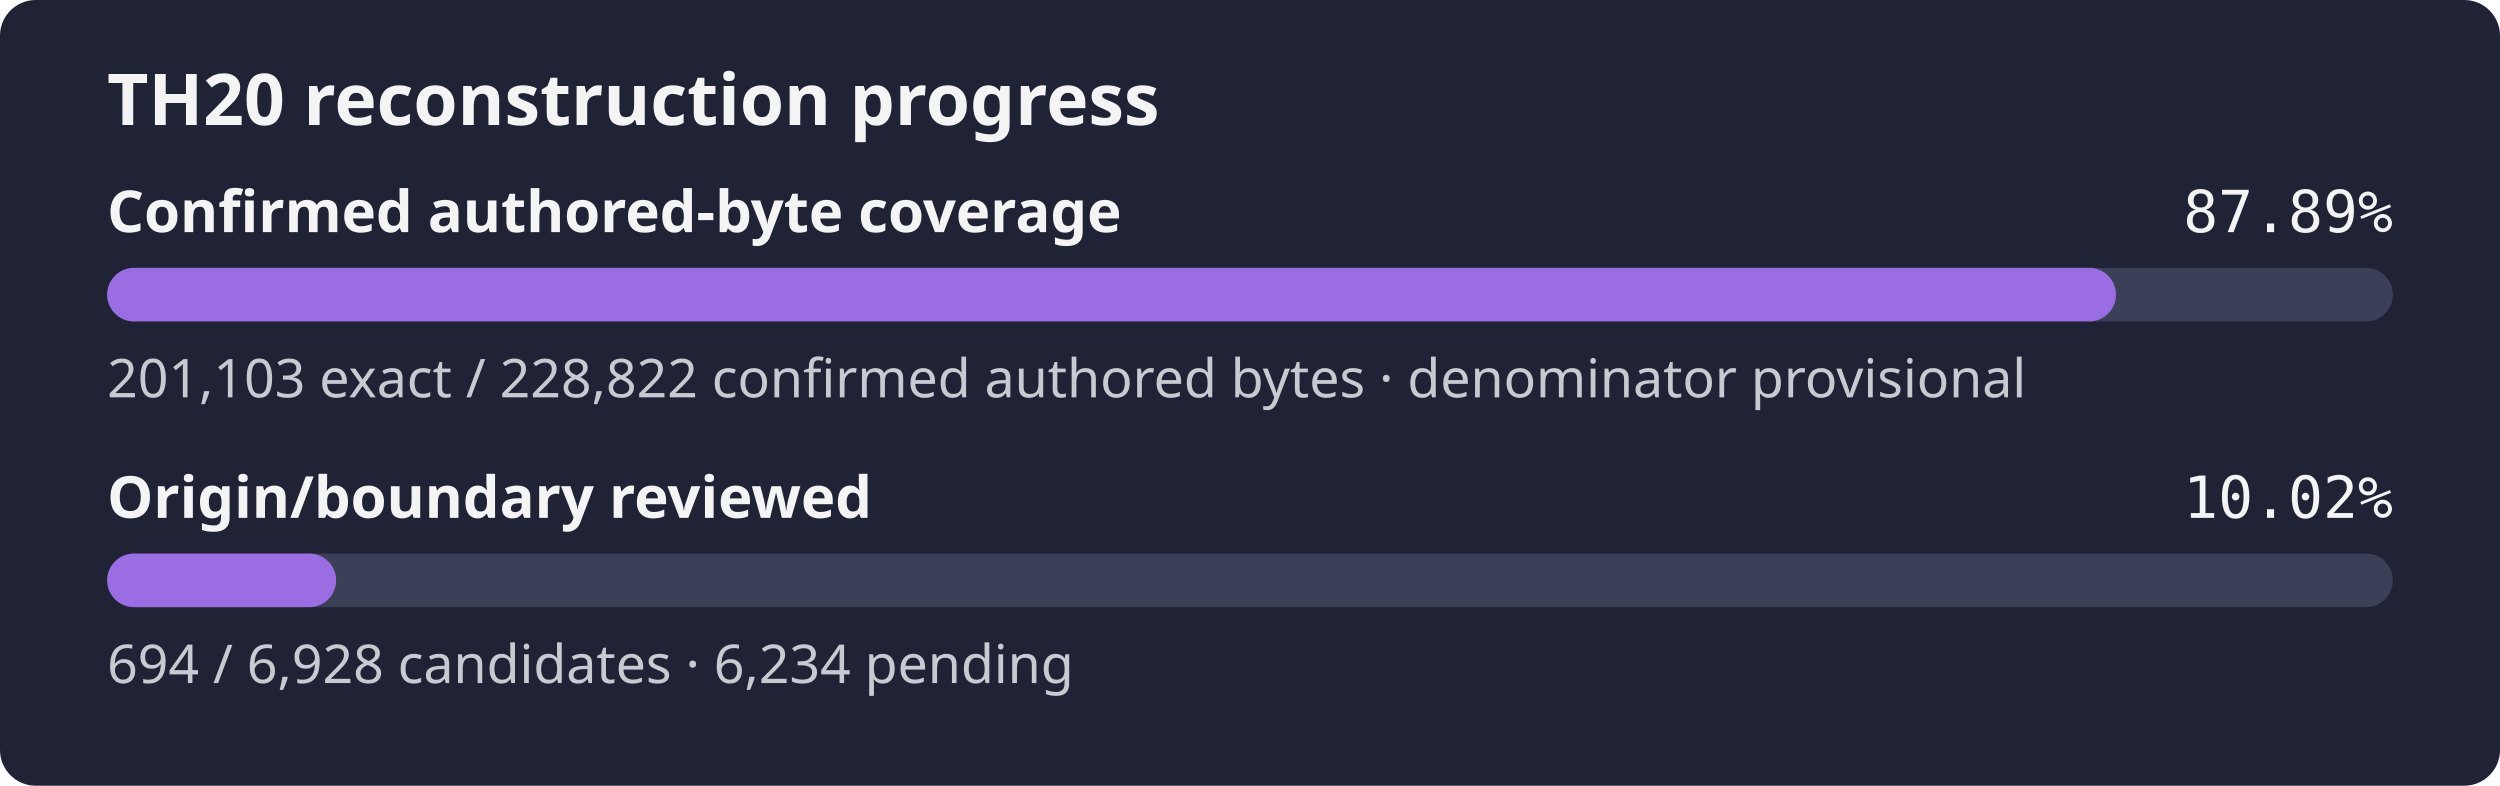
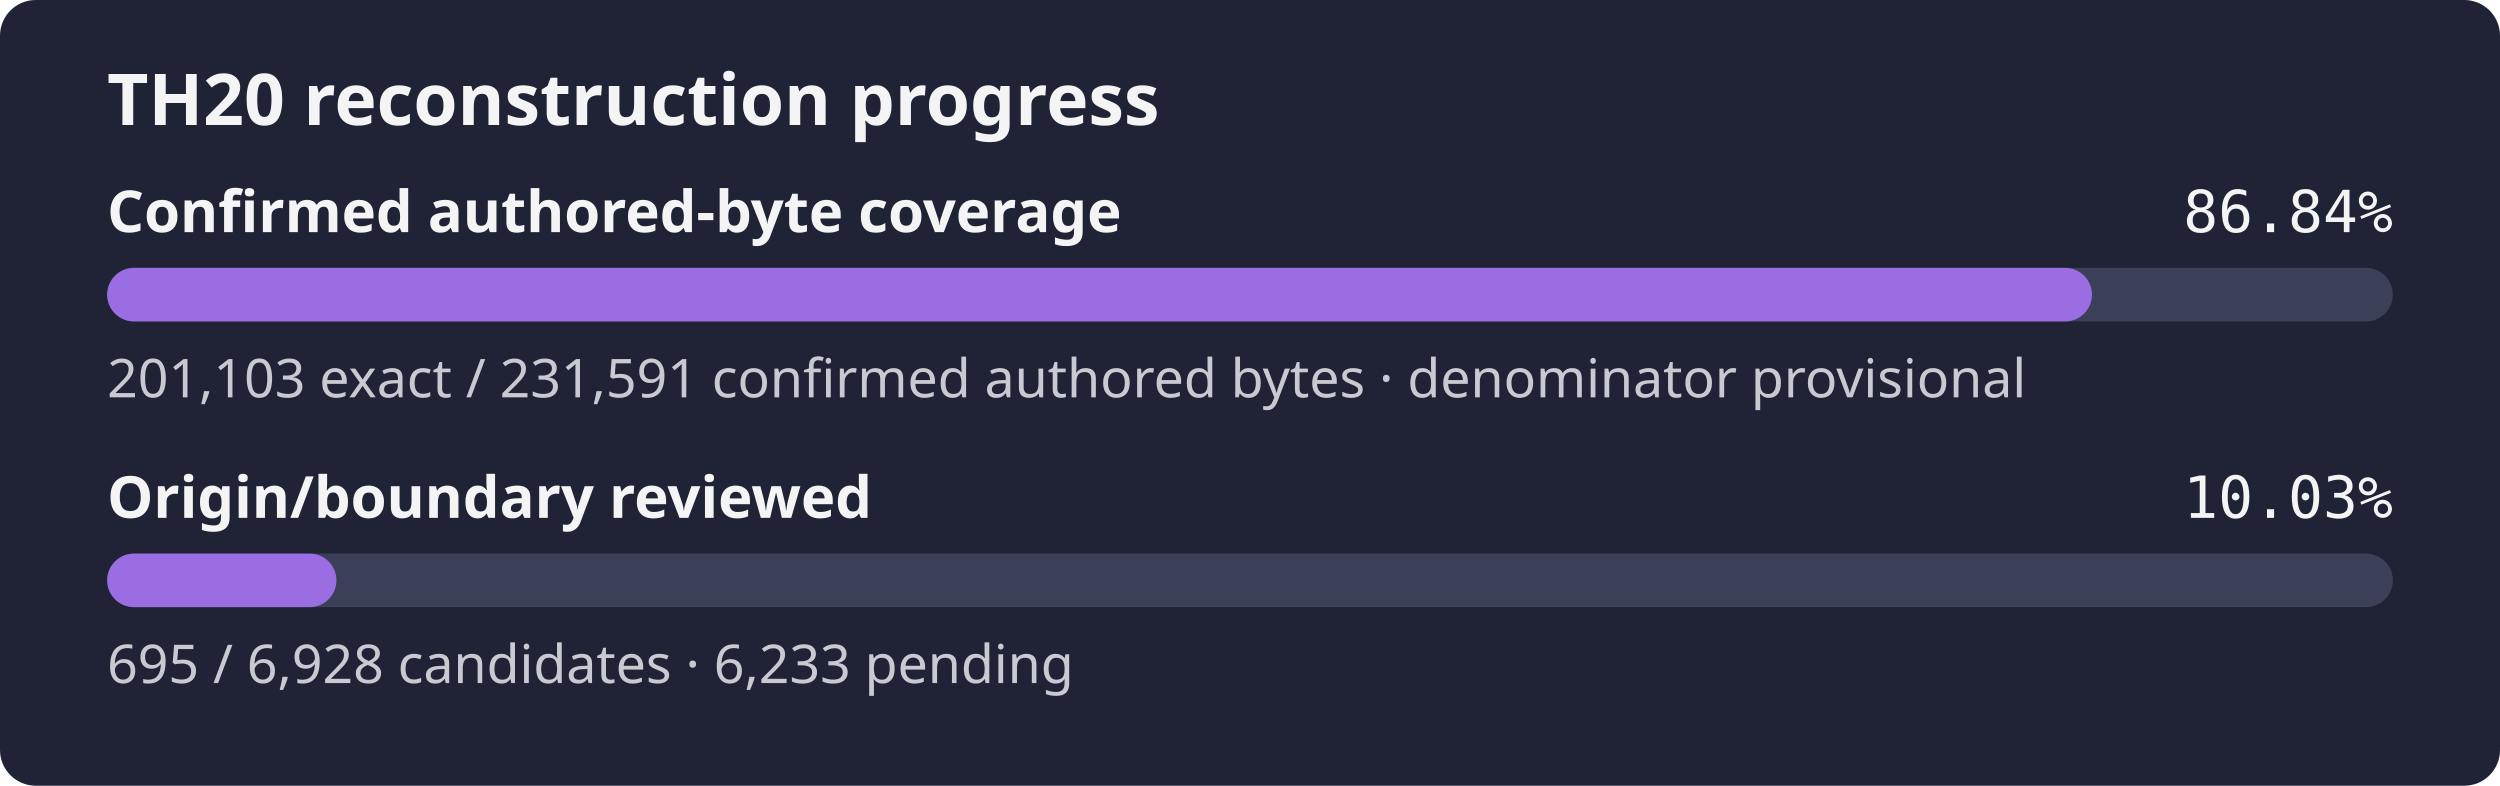
- <svg xmlns="http://www.w3.org/2000/svg" width="560" height="176" role="img" aria-label="TH20 reconstruction progress: 87.89% of the confirmed authored-byte set is exact, origin review 10.02%">
+ <svg xmlns="http://www.w3.org/2000/svg" width="560" height="176" role="img" aria-label="TH20 reconstruction progress: 86.84% of the confirmed authored-byte set is exact, origin review 10.03%">
  <rect width="560" height="176" rx="8" fill="#1f2335" />
  <text x="24" y="28" fill="#f4f4f5" font-family="sans-serif" font-size="16" font-weight="600">TH20 reconstruction progress</text>
  <text x="24" y="52" fill="#f4f4f5" font-family="sans-serif" font-size="13" font-weight="600">Confirmed authored-byte coverage</text>
-   <text x="536" y="52" fill="#f4f4f5" text-anchor="end" font-family="monospace" font-size="13">87.89%</text>
+   <text x="536" y="52" fill="#f4f4f5" text-anchor="end" font-family="monospace" font-size="13">86.84%</text>
  <rect x="24" y="60" width="512" height="12" rx="6" fill="#3b4058" />
-   <rect x="24" y="60" width="449.98" height="12" rx="6" fill="#9b6de3" />
-   <text x="24" y="89" fill="#c8cad2" font-family="sans-serif" font-size="12">201,103 exact / 228,822 confirmed authored bytes · denominator provisional</text>
+   <rect x="24" y="60" width="444.60" height="12" rx="6" fill="#9b6de3" />
+   <text x="24" y="89" fill="#c8cad2" font-family="sans-serif" font-size="12">201,103 exact / 231,591 confirmed authored bytes · denominator provisional</text>
  <text x="24" y="116" fill="#f4f4f5" font-family="sans-serif" font-size="13" font-weight="600">Origin/boundary reviewed</text>
-   <text x="536" y="116" fill="#f4f4f5" text-anchor="end" font-family="monospace" font-size="13">10.02%</text>
+   <text x="536" y="116" fill="#f4f4f5" text-anchor="end" font-family="monospace" font-size="13">10.03%</text>
  <rect x="24" y="124" width="512" height="12" rx="6" fill="#3b4058" />
-   <rect x="24" y="124" width="51.29" height="12" rx="6" fill="#9b6de3" />
-   <text x="24" y="153" fill="#c8cad2" font-family="sans-serif" font-size="12">694 / 6,928 candidates · 6,234 pending</text>
+   <rect x="24" y="124" width="51.36" height="12" rx="6" fill="#9b6de3" />
+   <text x="24" y="153" fill="#c8cad2" font-family="sans-serif" font-size="12">695 / 6,928 candidates · 6,233 pending</text>
</svg>
